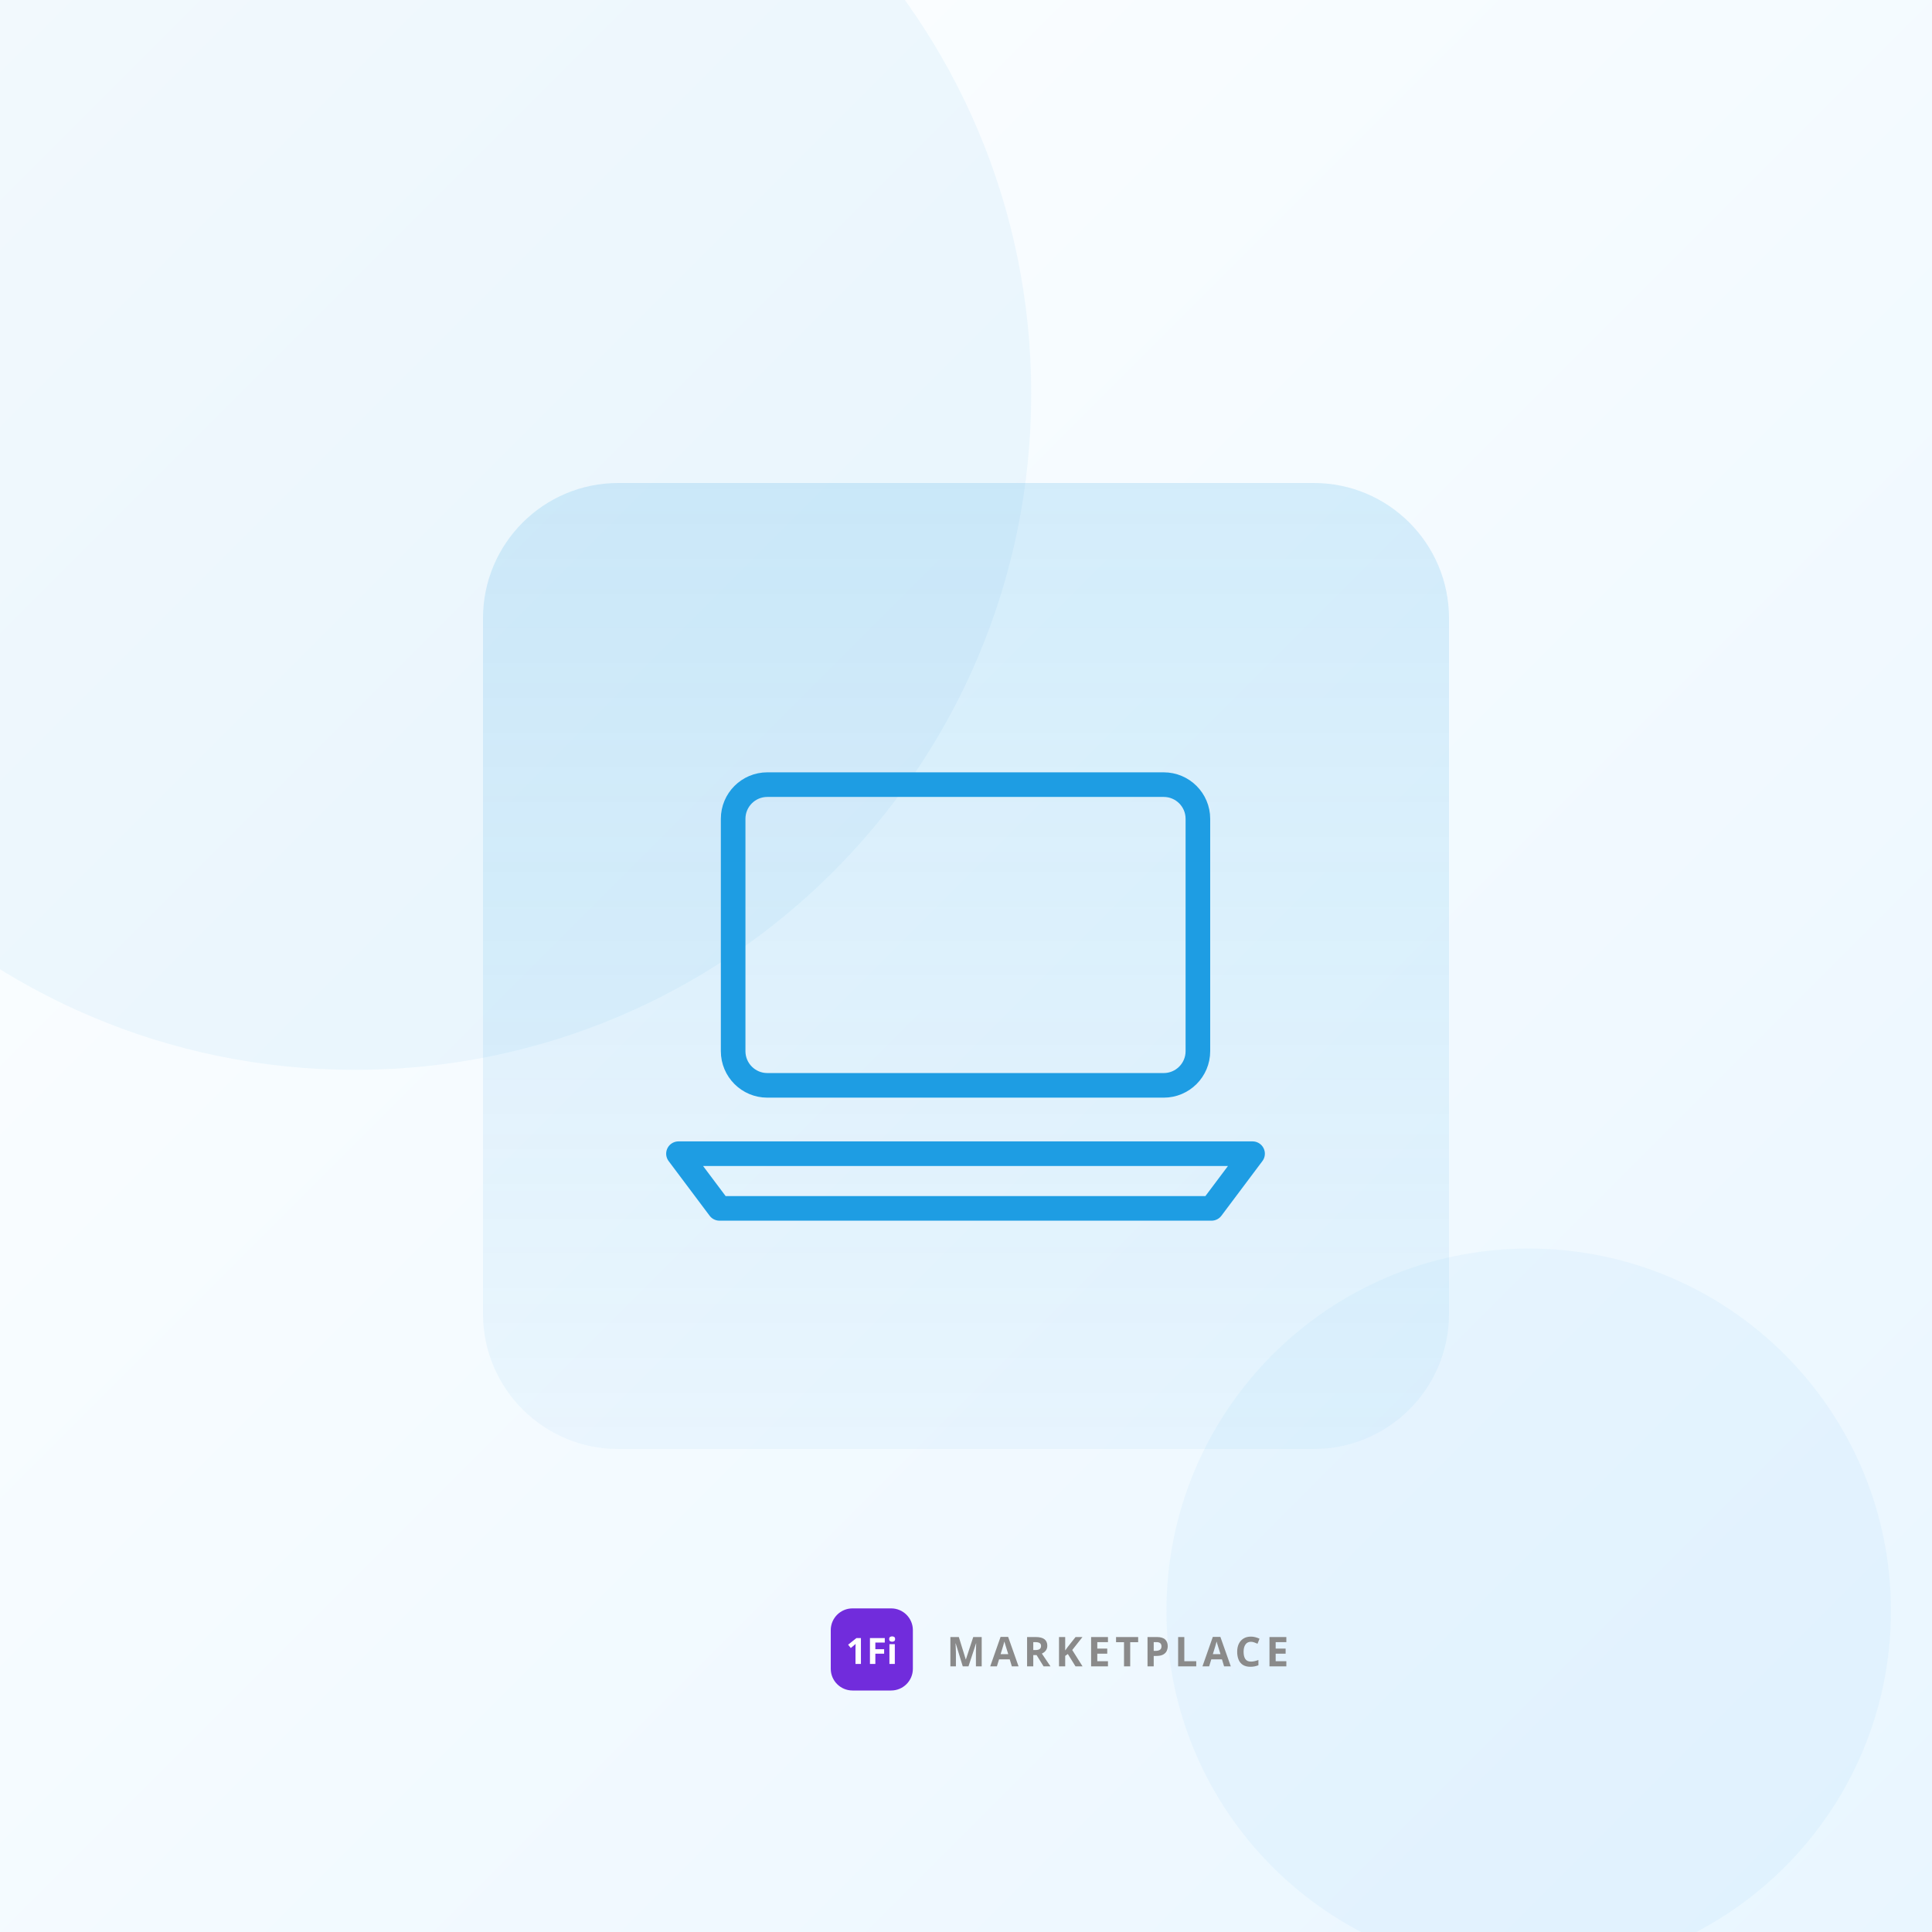
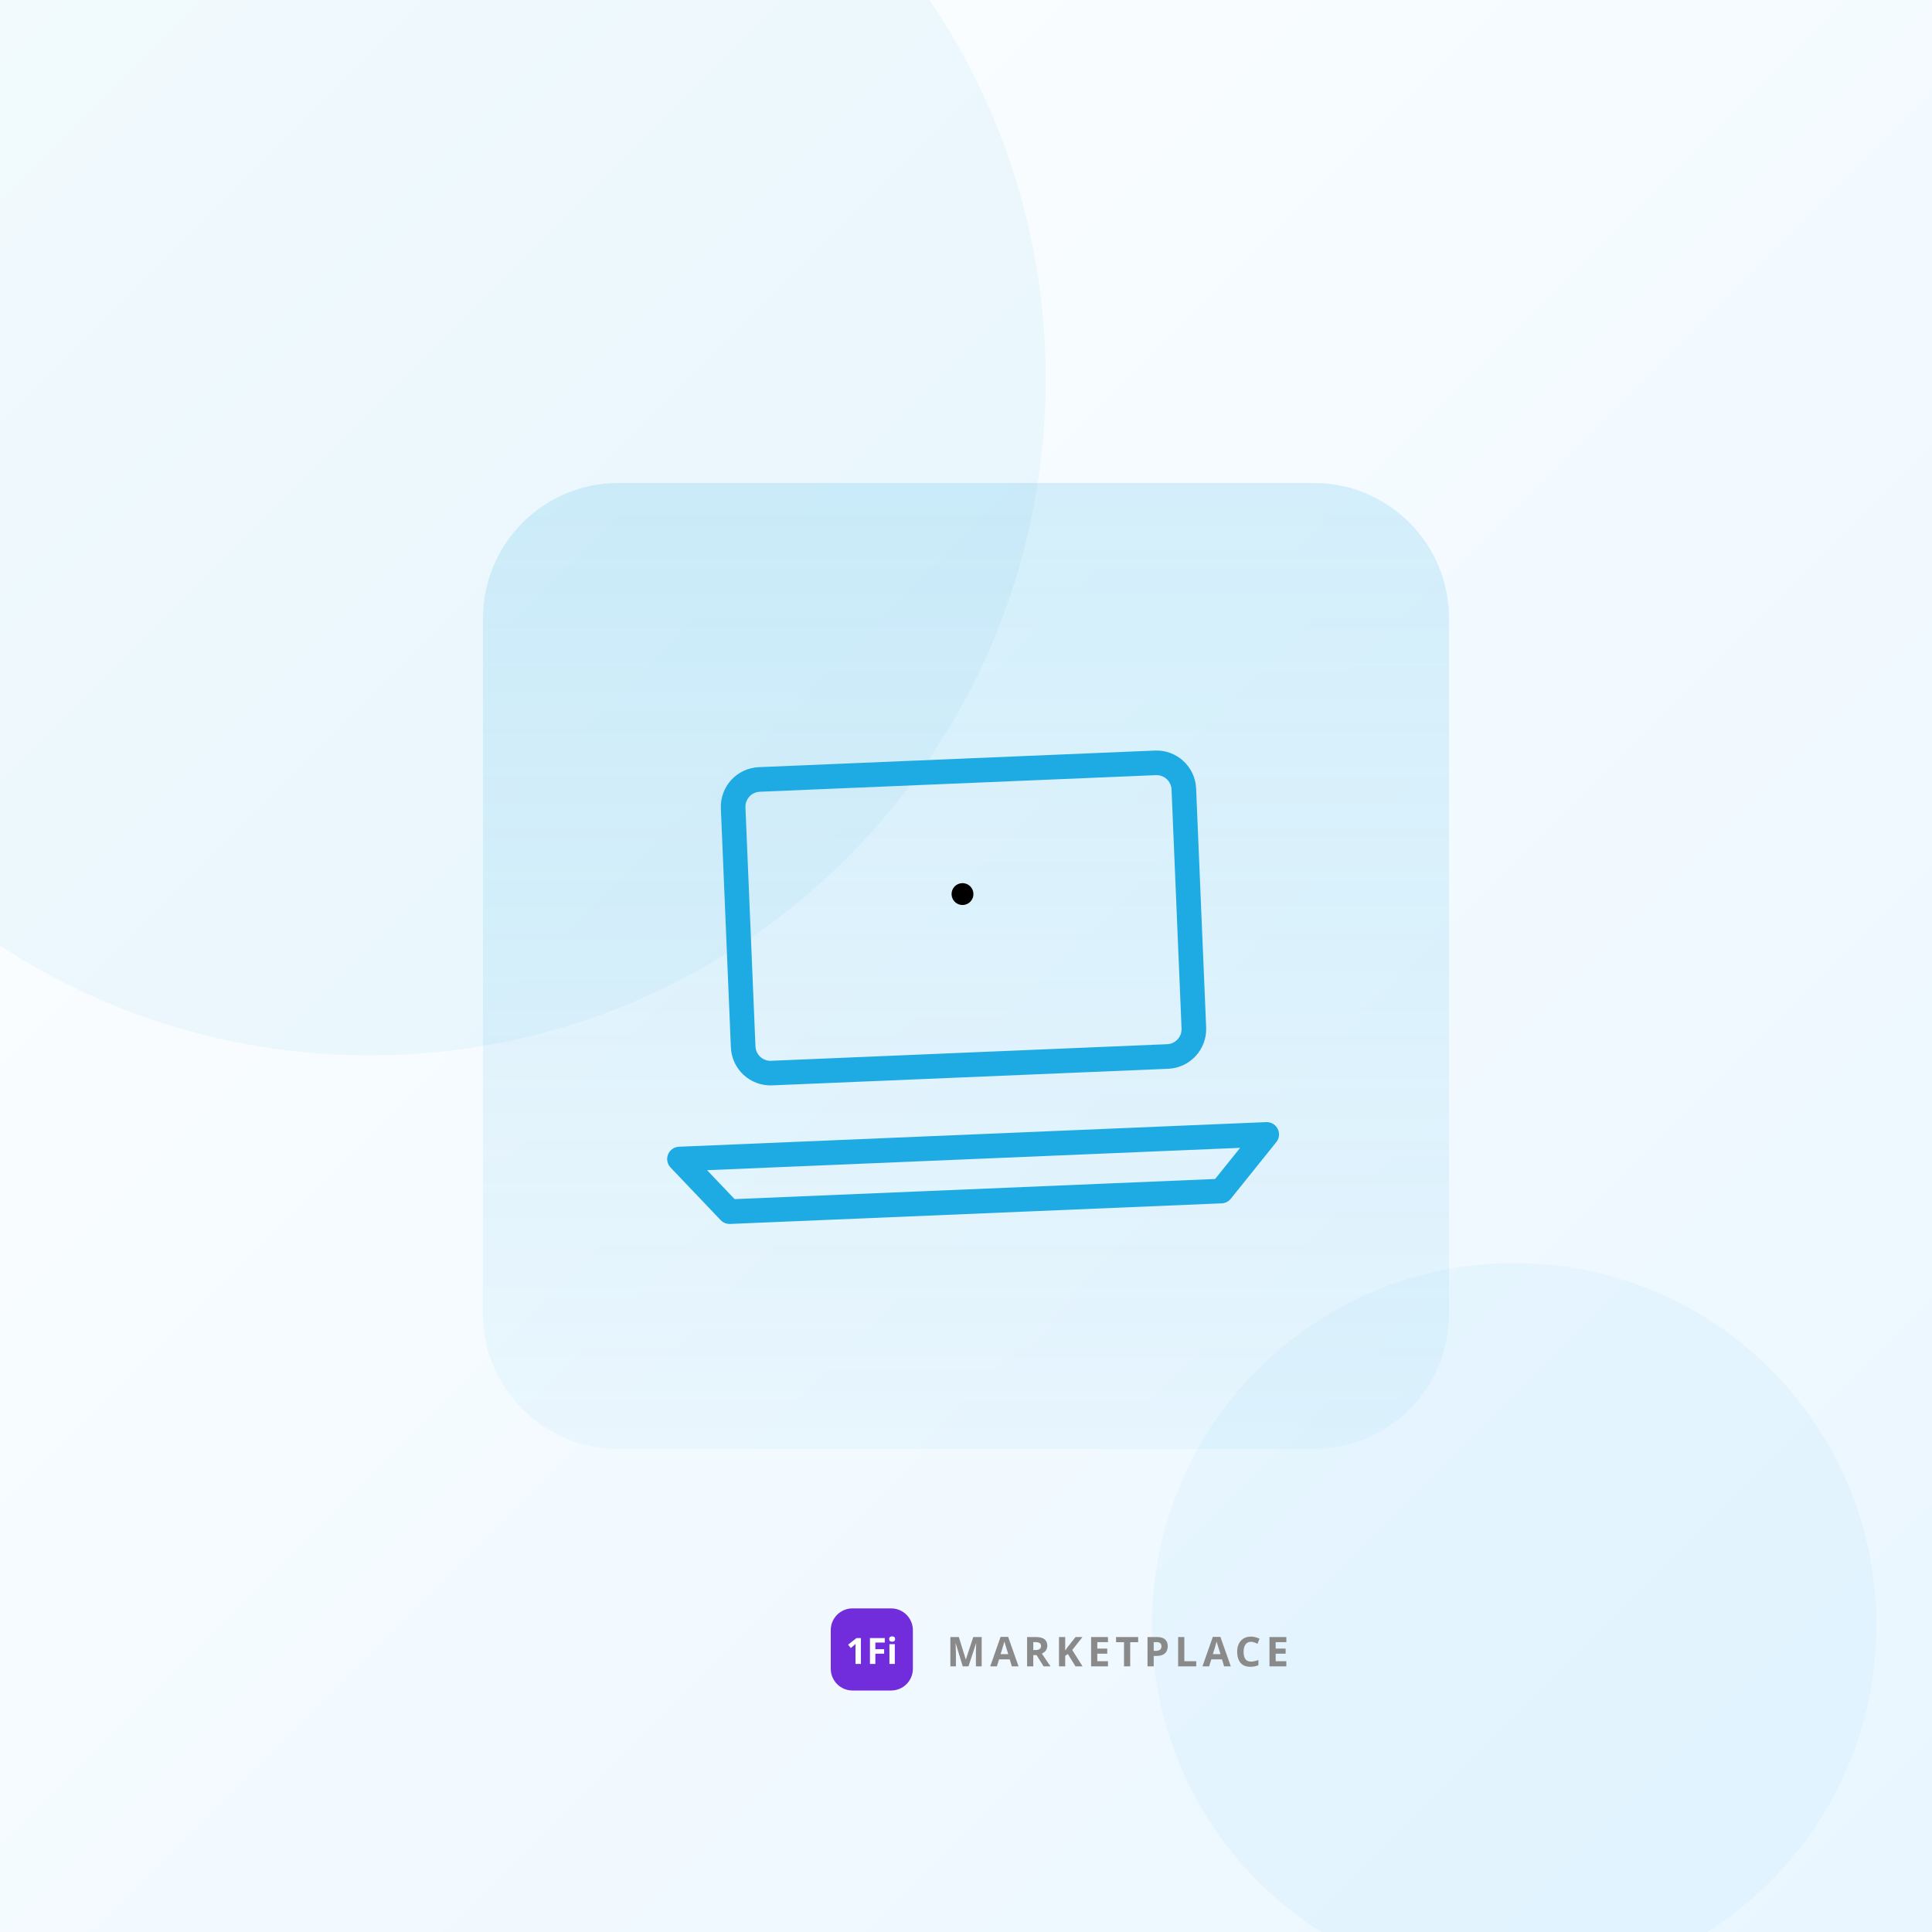
<svg xmlns="http://www.w3.org/2000/svg" viewBox="0 0 800 800" role="img" aria-label="MacBook Air 13&quot;">
  <defs>
    <linearGradient id="bg" x1="0" y1="0" x2="1" y2="1">
      <stop offset="0" stop-color="#ffffff" />
      <stop offset="1" stop-color="#E9F6FF" />
    </linearGradient>
    <linearGradient id="pill" x1="0" y1="0" x2="0" y2="1">
-       <stop offset="0" stop-color="#1E9DE3" stop-opacity="0.16" />
-       <stop offset="1" stop-color="#1E9DE3" stop-opacity="0.05" />
+       <stop offset="0" stop-color="#1eaae3" stop-opacity="0.16" />
+       <stop offset="1" stop-color="#1eaae3" stop-opacity="0.05" />
    </linearGradient>
  </defs>
  <rect width="800" height="800" fill="url(#bg)" />
-   <circle cx="147" cy="163" r="280" fill="#1E9DE3" opacity="0.06" />
-   <circle cx="633" cy="667" r="150" fill="#1E9DE3" opacity="0.05" />
+   <circle cx="153" cy="157" r="280" fill="#1eaae3" opacity="0.06" />
+   <circle cx="627" cy="673" r="150" fill="#1eaae3" opacity="0.05" />
  <rect x="200" y="200" width="400" height="400" rx="56" fill="url(#pill)" />
-   <g transform="translate(230 240) scale(2.83)" fill="none" stroke="#1E9DE3" stroke-width="3.6" stroke-linecap="round" stroke-linejoin="round">
-     <rect x="26" y="30" width="68" height="44" rx="5" />
-     <path d="M18 84 h84 l-6 8 h-72 z" />
+   <g transform="translate(400 400) rotate(-2.4) scale(1 1) translate(-400 -400)">
+     <g transform="translate(230 240) scale(2.83)" fill="none" stroke="#1eaae3" stroke-width="3.6" stroke-linecap="round" stroke-linejoin="round">
+       <rect x="27" y="28" width="66" height="43" rx="4" />
+       <circle cx="60" cy="46" r="1.6" fill="currentColor" stroke="none" />
+       <path d="M17 83 h86 l-7 8 h-72 z" />
+     </g>
  </g>
  <g transform="translate(348 690)" aria-label="MacBook Air 13&quot;">
    <rect x="-4" y="-24" width="34" height="34" rx="9" fill="#712CDC" />
    <text x="13" y="-1" text-anchor="middle" font-family="Geist, Segoe UI, system-ui, sans-serif" font-size="15" font-weight="700" fill="#ffffff">1Fi</text>
    <text x="44" y="0" font-family="Geist, Segoe UI, system-ui, sans-serif" font-size="17" font-weight="600" letter-spacing="2" fill="#8a8a8a">MARKETPLACE</text>
  </g>
</svg>
